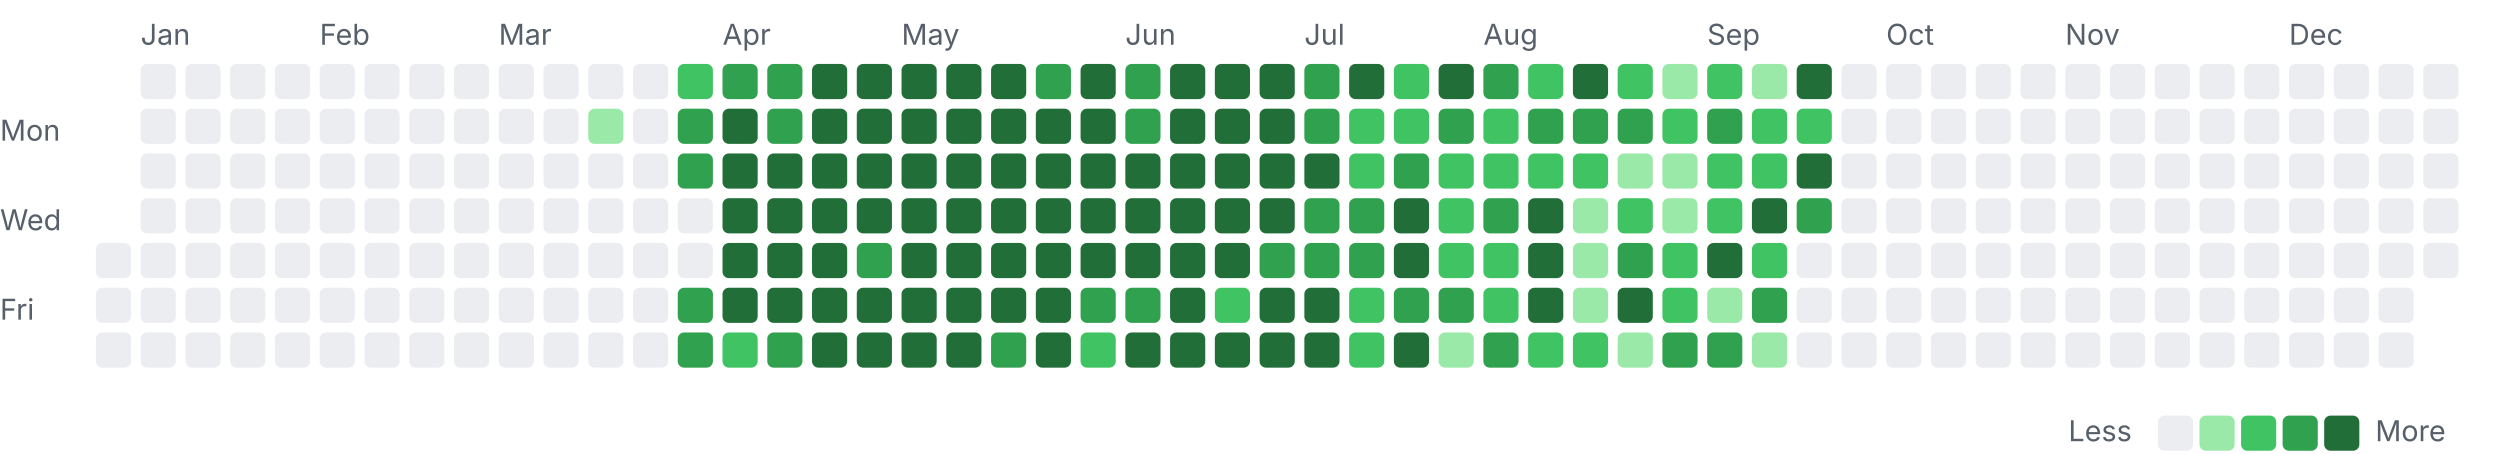
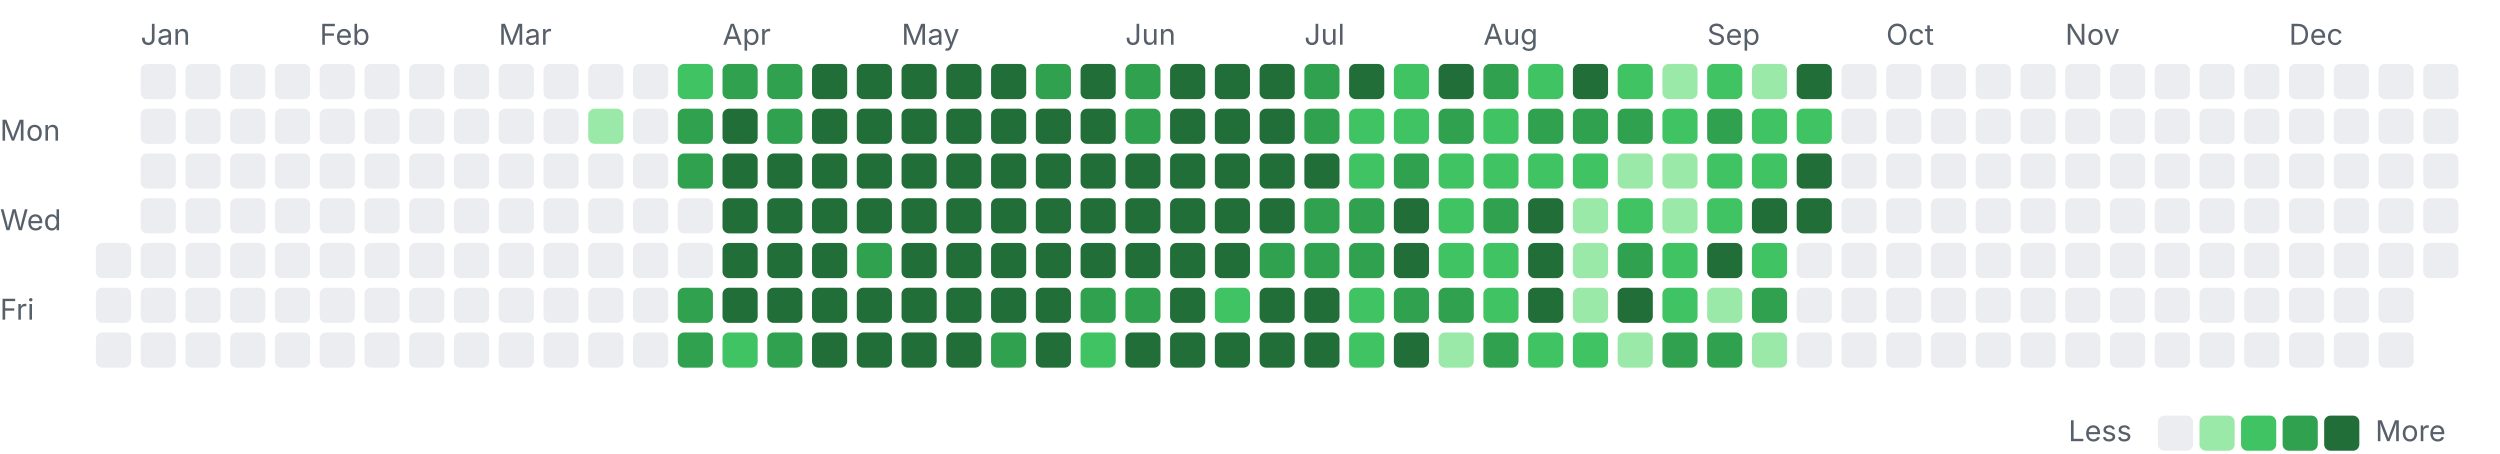
<svg xmlns="http://www.w3.org/2000/svg" width="782" height="142" viewBox="0 0 782 142">
  <style>.l0{fill:#ebedf0}.l1{fill:#9be9a8}.l2{fill:#40c463}.l3{fill:#30a14e}.l4{fill:#216e39} .lbl{fill:#57606a;font:9px -apple-system,Segoe UI,sans-serif}@media(prefers-color-scheme:dark){.l0{fill:#161b22}.l1{fill:#0e4429}.l2{fill:#006d32}.l3{fill:#26a641}.l4{fill:#39d353} .lbl{fill:#8b949e}}</style>
  <text class="lbl" x="44" y="14">Jan</text>
  <text class="lbl" x="100" y="14">Feb</text>
  <text class="lbl" x="156" y="14">Mar</text>
  <text class="lbl" x="226" y="14">Apr</text>
  <text class="lbl" x="282" y="14">May</text>
  <text class="lbl" x="352" y="14">Jun</text>
  <text class="lbl" x="408" y="14">Jul</text>
  <text class="lbl" x="464" y="14">Aug</text>
  <text class="lbl" x="534" y="14">Sep</text>
  <text class="lbl" x="590" y="14">Oct</text>
  <text class="lbl" x="646" y="14">Nov</text>
  <text class="lbl" x="716" y="14">Dec</text>
  <text class="lbl" x="0" y="44">Mon</text>
  <text class="lbl" x="0" y="72">Wed</text>
  <text class="lbl" x="0" y="100">Fri</text>
  <rect class="l0" x="30" y="76" width="11" height="11" rx="2" />
  <rect class="l0" x="30" y="90" width="11" height="11" rx="2" />
  <rect class="l0" x="30" y="104" width="11" height="11" rx="2" />
  <rect class="l0" x="44" y="20" width="11" height="11" rx="2" />
  <rect class="l0" x="44" y="34" width="11" height="11" rx="2" />
  <rect class="l0" x="44" y="48" width="11" height="11" rx="2" />
  <rect class="l0" x="44" y="62" width="11" height="11" rx="2" />
  <rect class="l0" x="44" y="76" width="11" height="11" rx="2" />
  <rect class="l0" x="44" y="90" width="11" height="11" rx="2" />
  <rect class="l0" x="44" y="104" width="11" height="11" rx="2" />
  <rect class="l0" x="58" y="20" width="11" height="11" rx="2" />
  <rect class="l0" x="58" y="34" width="11" height="11" rx="2" />
  <rect class="l0" x="58" y="48" width="11" height="11" rx="2" />
  <rect class="l0" x="58" y="62" width="11" height="11" rx="2" />
  <rect class="l0" x="58" y="76" width="11" height="11" rx="2" />
  <rect class="l0" x="58" y="90" width="11" height="11" rx="2" />
  <rect class="l0" x="58" y="104" width="11" height="11" rx="2" />
  <rect class="l0" x="72" y="20" width="11" height="11" rx="2" />
  <rect class="l0" x="72" y="34" width="11" height="11" rx="2" />
  <rect class="l0" x="72" y="48" width="11" height="11" rx="2" />
  <rect class="l0" x="72" y="62" width="11" height="11" rx="2" />
  <rect class="l0" x="72" y="76" width="11" height="11" rx="2" />
  <rect class="l0" x="72" y="90" width="11" height="11" rx="2" />
  <rect class="l0" x="72" y="104" width="11" height="11" rx="2" />
  <rect class="l0" x="86" y="20" width="11" height="11" rx="2" />
  <rect class="l0" x="86" y="34" width="11" height="11" rx="2" />
  <rect class="l0" x="86" y="48" width="11" height="11" rx="2" />
  <rect class="l0" x="86" y="62" width="11" height="11" rx="2" />
  <rect class="l0" x="86" y="76" width="11" height="11" rx="2" />
  <rect class="l0" x="86" y="90" width="11" height="11" rx="2" />
  <rect class="l0" x="86" y="104" width="11" height="11" rx="2" />
  <rect class="l0" x="100" y="20" width="11" height="11" rx="2" />
  <rect class="l0" x="100" y="34" width="11" height="11" rx="2" />
  <rect class="l0" x="100" y="48" width="11" height="11" rx="2" />
  <rect class="l0" x="100" y="62" width="11" height="11" rx="2" />
  <rect class="l0" x="100" y="76" width="11" height="11" rx="2" />
  <rect class="l0" x="100" y="90" width="11" height="11" rx="2" />
  <rect class="l0" x="100" y="104" width="11" height="11" rx="2" />
  <rect class="l0" x="114" y="20" width="11" height="11" rx="2" />
  <rect class="l0" x="114" y="34" width="11" height="11" rx="2" />
  <rect class="l0" x="114" y="48" width="11" height="11" rx="2" />
  <rect class="l0" x="114" y="62" width="11" height="11" rx="2" />
  <rect class="l0" x="114" y="76" width="11" height="11" rx="2" />
  <rect class="l0" x="114" y="90" width="11" height="11" rx="2" />
  <rect class="l0" x="114" y="104" width="11" height="11" rx="2" />
  <rect class="l0" x="128" y="20" width="11" height="11" rx="2" />
  <rect class="l0" x="128" y="34" width="11" height="11" rx="2" />
  <rect class="l0" x="128" y="48" width="11" height="11" rx="2" />
  <rect class="l0" x="128" y="62" width="11" height="11" rx="2" />
  <rect class="l0" x="128" y="76" width="11" height="11" rx="2" />
  <rect class="l0" x="128" y="90" width="11" height="11" rx="2" />
  <rect class="l0" x="128" y="104" width="11" height="11" rx="2" />
  <rect class="l0" x="142" y="20" width="11" height="11" rx="2" />
  <rect class="l0" x="142" y="34" width="11" height="11" rx="2" />
  <rect class="l0" x="142" y="48" width="11" height="11" rx="2" />
  <rect class="l0" x="142" y="62" width="11" height="11" rx="2" />
  <rect class="l0" x="142" y="76" width="11" height="11" rx="2" />
  <rect class="l0" x="142" y="90" width="11" height="11" rx="2" />
  <rect class="l0" x="142" y="104" width="11" height="11" rx="2" />
  <rect class="l0" x="156" y="20" width="11" height="11" rx="2" />
  <rect class="l0" x="156" y="34" width="11" height="11" rx="2" />
  <rect class="l0" x="156" y="48" width="11" height="11" rx="2" />
  <rect class="l0" x="156" y="62" width="11" height="11" rx="2" />
  <rect class="l0" x="156" y="76" width="11" height="11" rx="2" />
  <rect class="l0" x="156" y="90" width="11" height="11" rx="2" />
  <rect class="l0" x="156" y="104" width="11" height="11" rx="2" />
  <rect class="l0" x="170" y="20" width="11" height="11" rx="2" />
  <rect class="l0" x="170" y="34" width="11" height="11" rx="2" />
  <rect class="l0" x="170" y="48" width="11" height="11" rx="2" />
  <rect class="l0" x="170" y="62" width="11" height="11" rx="2" />
  <rect class="l0" x="170" y="76" width="11" height="11" rx="2" />
  <rect class="l0" x="170" y="90" width="11" height="11" rx="2" />
  <rect class="l0" x="170" y="104" width="11" height="11" rx="2" />
  <rect class="l0" x="184" y="20" width="11" height="11" rx="2" />
  <rect class="l1" x="184" y="34" width="11" height="11" rx="2" />
  <rect class="l0" x="184" y="48" width="11" height="11" rx="2" />
  <rect class="l0" x="184" y="62" width="11" height="11" rx="2" />
  <rect class="l0" x="184" y="76" width="11" height="11" rx="2" />
  <rect class="l0" x="184" y="90" width="11" height="11" rx="2" />
  <rect class="l0" x="184" y="104" width="11" height="11" rx="2" />
  <rect class="l0" x="198" y="20" width="11" height="11" rx="2" />
  <rect class="l0" x="198" y="34" width="11" height="11" rx="2" />
  <rect class="l0" x="198" y="48" width="11" height="11" rx="2" />
  <rect class="l0" x="198" y="62" width="11" height="11" rx="2" />
  <rect class="l0" x="198" y="76" width="11" height="11" rx="2" />
  <rect class="l0" x="198" y="90" width="11" height="11" rx="2" />
  <rect class="l0" x="198" y="104" width="11" height="11" rx="2" />
  <rect class="l2" x="212" y="20" width="11" height="11" rx="2" />
  <rect class="l3" x="212" y="34" width="11" height="11" rx="2" />
  <rect class="l3" x="212" y="48" width="11" height="11" rx="2" />
  <rect class="l0" x="212" y="62" width="11" height="11" rx="2" />
  <rect class="l0" x="212" y="76" width="11" height="11" rx="2" />
  <rect class="l3" x="212" y="90" width="11" height="11" rx="2" />
  <rect class="l3" x="212" y="104" width="11" height="11" rx="2" />
  <rect class="l3" x="226" y="20" width="11" height="11" rx="2" />
  <rect class="l4" x="226" y="34" width="11" height="11" rx="2" />
  <rect class="l4" x="226" y="48" width="11" height="11" rx="2" />
  <rect class="l4" x="226" y="62" width="11" height="11" rx="2" />
  <rect class="l4" x="226" y="76" width="11" height="11" rx="2" />
  <rect class="l4" x="226" y="90" width="11" height="11" rx="2" />
  <rect class="l2" x="226" y="104" width="11" height="11" rx="2" />
  <rect class="l3" x="240" y="20" width="11" height="11" rx="2" />
  <rect class="l3" x="240" y="34" width="11" height="11" rx="2" />
  <rect class="l4" x="240" y="48" width="11" height="11" rx="2" />
  <rect class="l4" x="240" y="62" width="11" height="11" rx="2" />
  <rect class="l4" x="240" y="76" width="11" height="11" rx="2" />
  <rect class="l4" x="240" y="90" width="11" height="11" rx="2" />
  <rect class="l3" x="240" y="104" width="11" height="11" rx="2" />
  <rect class="l4" x="254" y="20" width="11" height="11" rx="2" />
  <rect class="l4" x="254" y="34" width="11" height="11" rx="2" />
  <rect class="l4" x="254" y="48" width="11" height="11" rx="2" />
  <rect class="l4" x="254" y="62" width="11" height="11" rx="2" />
  <rect class="l4" x="254" y="76" width="11" height="11" rx="2" />
  <rect class="l4" x="254" y="90" width="11" height="11" rx="2" />
  <rect class="l4" x="254" y="104" width="11" height="11" rx="2" />
  <rect class="l4" x="268" y="20" width="11" height="11" rx="2" />
  <rect class="l4" x="268" y="34" width="11" height="11" rx="2" />
  <rect class="l4" x="268" y="48" width="11" height="11" rx="2" />
  <rect class="l4" x="268" y="62" width="11" height="11" rx="2" />
  <rect class="l3" x="268" y="76" width="11" height="11" rx="2" />
  <rect class="l4" x="268" y="90" width="11" height="11" rx="2" />
  <rect class="l4" x="268" y="104" width="11" height="11" rx="2" />
  <rect class="l4" x="282" y="20" width="11" height="11" rx="2" />
  <rect class="l4" x="282" y="34" width="11" height="11" rx="2" />
  <rect class="l4" x="282" y="48" width="11" height="11" rx="2" />
  <rect class="l4" x="282" y="62" width="11" height="11" rx="2" />
  <rect class="l4" x="282" y="76" width="11" height="11" rx="2" />
  <rect class="l4" x="282" y="90" width="11" height="11" rx="2" />
  <rect class="l4" x="282" y="104" width="11" height="11" rx="2" />
  <rect class="l4" x="296" y="20" width="11" height="11" rx="2" />
  <rect class="l4" x="296" y="34" width="11" height="11" rx="2" />
  <rect class="l4" x="296" y="48" width="11" height="11" rx="2" />
  <rect class="l4" x="296" y="62" width="11" height="11" rx="2" />
  <rect class="l4" x="296" y="76" width="11" height="11" rx="2" />
  <rect class="l4" x="296" y="90" width="11" height="11" rx="2" />
  <rect class="l4" x="296" y="104" width="11" height="11" rx="2" />
  <rect class="l4" x="310" y="20" width="11" height="11" rx="2" />
  <rect class="l4" x="310" y="34" width="11" height="11" rx="2" />
  <rect class="l4" x="310" y="48" width="11" height="11" rx="2" />
  <rect class="l4" x="310" y="62" width="11" height="11" rx="2" />
  <rect class="l4" x="310" y="76" width="11" height="11" rx="2" />
  <rect class="l4" x="310" y="90" width="11" height="11" rx="2" />
  <rect class="l3" x="310" y="104" width="11" height="11" rx="2" />
  <rect class="l3" x="324" y="20" width="11" height="11" rx="2" />
  <rect class="l4" x="324" y="34" width="11" height="11" rx="2" />
  <rect class="l4" x="324" y="48" width="11" height="11" rx="2" />
  <rect class="l4" x="324" y="62" width="11" height="11" rx="2" />
  <rect class="l4" x="324" y="76" width="11" height="11" rx="2" />
  <rect class="l4" x="324" y="90" width="11" height="11" rx="2" />
  <rect class="l4" x="324" y="104" width="11" height="11" rx="2" />
  <rect class="l4" x="338" y="20" width="11" height="11" rx="2" />
  <rect class="l4" x="338" y="34" width="11" height="11" rx="2" />
  <rect class="l4" x="338" y="48" width="11" height="11" rx="2" />
  <rect class="l4" x="338" y="62" width="11" height="11" rx="2" />
  <rect class="l4" x="338" y="76" width="11" height="11" rx="2" />
  <rect class="l3" x="338" y="90" width="11" height="11" rx="2" />
  <rect class="l2" x="338" y="104" width="11" height="11" rx="2" />
  <rect class="l3" x="352" y="20" width="11" height="11" rx="2" />
  <rect class="l3" x="352" y="34" width="11" height="11" rx="2" />
  <rect class="l4" x="352" y="48" width="11" height="11" rx="2" />
  <rect class="l4" x="352" y="62" width="11" height="11" rx="2" />
  <rect class="l4" x="352" y="76" width="11" height="11" rx="2" />
  <rect class="l3" x="352" y="90" width="11" height="11" rx="2" />
  <rect class="l4" x="352" y="104" width="11" height="11" rx="2" />
  <rect class="l4" x="366" y="20" width="11" height="11" rx="2" />
  <rect class="l4" x="366" y="34" width="11" height="11" rx="2" />
  <rect class="l4" x="366" y="48" width="11" height="11" rx="2" />
  <rect class="l4" x="366" y="62" width="11" height="11" rx="2" />
  <rect class="l4" x="366" y="76" width="11" height="11" rx="2" />
  <rect class="l4" x="366" y="90" width="11" height="11" rx="2" />
  <rect class="l4" x="366" y="104" width="11" height="11" rx="2" />
  <rect class="l4" x="380" y="20" width="11" height="11" rx="2" />
  <rect class="l4" x="380" y="34" width="11" height="11" rx="2" />
  <rect class="l4" x="380" y="48" width="11" height="11" rx="2" />
  <rect class="l4" x="380" y="62" width="11" height="11" rx="2" />
  <rect class="l4" x="380" y="76" width="11" height="11" rx="2" />
  <rect class="l2" x="380" y="90" width="11" height="11" rx="2" />
  <rect class="l4" x="380" y="104" width="11" height="11" rx="2" />
  <rect class="l4" x="394" y="20" width="11" height="11" rx="2" />
  <rect class="l4" x="394" y="34" width="11" height="11" rx="2" />
  <rect class="l4" x="394" y="48" width="11" height="11" rx="2" />
  <rect class="l4" x="394" y="62" width="11" height="11" rx="2" />
  <rect class="l3" x="394" y="76" width="11" height="11" rx="2" />
  <rect class="l4" x="394" y="90" width="11" height="11" rx="2" />
  <rect class="l4" x="394" y="104" width="11" height="11" rx="2" />
  <rect class="l3" x="408" y="20" width="11" height="11" rx="2" />
  <rect class="l3" x="408" y="34" width="11" height="11" rx="2" />
  <rect class="l4" x="408" y="48" width="11" height="11" rx="2" />
  <rect class="l3" x="408" y="62" width="11" height="11" rx="2" />
  <rect class="l3" x="408" y="76" width="11" height="11" rx="2" />
  <rect class="l4" x="408" y="90" width="11" height="11" rx="2" />
  <rect class="l4" x="408" y="104" width="11" height="11" rx="2" />
  <rect class="l4" x="422" y="20" width="11" height="11" rx="2" />
  <rect class="l2" x="422" y="34" width="11" height="11" rx="2" />
  <rect class="l2" x="422" y="48" width="11" height="11" rx="2" />
  <rect class="l3" x="422" y="62" width="11" height="11" rx="2" />
  <rect class="l3" x="422" y="76" width="11" height="11" rx="2" />
  <rect class="l2" x="422" y="90" width="11" height="11" rx="2" />
  <rect class="l2" x="422" y="104" width="11" height="11" rx="2" />
  <rect class="l2" x="436" y="20" width="11" height="11" rx="2" />
  <rect class="l2" x="436" y="34" width="11" height="11" rx="2" />
  <rect class="l3" x="436" y="48" width="11" height="11" rx="2" />
  <rect class="l4" x="436" y="62" width="11" height="11" rx="2" />
  <rect class="l4" x="436" y="76" width="11" height="11" rx="2" />
  <rect class="l3" x="436" y="90" width="11" height="11" rx="2" />
  <rect class="l4" x="436" y="104" width="11" height="11" rx="2" />
  <rect class="l4" x="450" y="20" width="11" height="11" rx="2" />
  <rect class="l3" x="450" y="34" width="11" height="11" rx="2" />
  <rect class="l2" x="450" y="48" width="11" height="11" rx="2" />
  <rect class="l2" x="450" y="62" width="11" height="11" rx="2" />
  <rect class="l2" x="450" y="76" width="11" height="11" rx="2" />
  <rect class="l3" x="450" y="90" width="11" height="11" rx="2" />
  <rect class="l1" x="450" y="104" width="11" height="11" rx="2" />
  <rect class="l3" x="464" y="20" width="11" height="11" rx="2" />
  <rect class="l2" x="464" y="34" width="11" height="11" rx="2" />
  <rect class="l2" x="464" y="48" width="11" height="11" rx="2" />
  <rect class="l3" x="464" y="62" width="11" height="11" rx="2" />
  <rect class="l2" x="464" y="76" width="11" height="11" rx="2" />
  <rect class="l2" x="464" y="90" width="11" height="11" rx="2" />
  <rect class="l3" x="464" y="104" width="11" height="11" rx="2" />
  <rect class="l2" x="478" y="20" width="11" height="11" rx="2" />
  <rect class="l3" x="478" y="34" width="11" height="11" rx="2" />
  <rect class="l2" x="478" y="48" width="11" height="11" rx="2" />
  <rect class="l4" x="478" y="62" width="11" height="11" rx="2" />
  <rect class="l4" x="478" y="76" width="11" height="11" rx="2" />
  <rect class="l4" x="478" y="90" width="11" height="11" rx="2" />
  <rect class="l2" x="478" y="104" width="11" height="11" rx="2" />
  <rect class="l4" x="492" y="20" width="11" height="11" rx="2" />
  <rect class="l3" x="492" y="34" width="11" height="11" rx="2" />
  <rect class="l2" x="492" y="48" width="11" height="11" rx="2" />
  <rect class="l1" x="492" y="62" width="11" height="11" rx="2" />
  <rect class="l1" x="492" y="76" width="11" height="11" rx="2" />
  <rect class="l1" x="492" y="90" width="11" height="11" rx="2" />
  <rect class="l2" x="492" y="104" width="11" height="11" rx="2" />
  <rect class="l2" x="506" y="20" width="11" height="11" rx="2" />
  <rect class="l3" x="506" y="34" width="11" height="11" rx="2" />
  <rect class="l1" x="506" y="48" width="11" height="11" rx="2" />
  <rect class="l2" x="506" y="62" width="11" height="11" rx="2" />
  <rect class="l3" x="506" y="76" width="11" height="11" rx="2" />
  <rect class="l4" x="506" y="90" width="11" height="11" rx="2" />
  <rect class="l1" x="506" y="104" width="11" height="11" rx="2" />
  <rect class="l1" x="520" y="20" width="11" height="11" rx="2" />
  <rect class="l2" x="520" y="34" width="11" height="11" rx="2" />
  <rect class="l1" x="520" y="48" width="11" height="11" rx="2" />
  <rect class="l1" x="520" y="62" width="11" height="11" rx="2" />
  <rect class="l2" x="520" y="76" width="11" height="11" rx="2" />
  <rect class="l2" x="520" y="90" width="11" height="11" rx="2" />
  <rect class="l3" x="520" y="104" width="11" height="11" rx="2" />
  <rect class="l2" x="534" y="20" width="11" height="11" rx="2" />
  <rect class="l3" x="534" y="34" width="11" height="11" rx="2" />
  <rect class="l2" x="534" y="48" width="11" height="11" rx="2" />
  <rect class="l2" x="534" y="62" width="11" height="11" rx="2" />
  <rect class="l4" x="534" y="76" width="11" height="11" rx="2" />
  <rect class="l1" x="534" y="90" width="11" height="11" rx="2" />
  <rect class="l3" x="534" y="104" width="11" height="11" rx="2" />
  <rect class="l1" x="548" y="20" width="11" height="11" rx="2" />
  <rect class="l2" x="548" y="34" width="11" height="11" rx="2" />
  <rect class="l2" x="548" y="48" width="11" height="11" rx="2" />
  <rect class="l4" x="548" y="62" width="11" height="11" rx="2" />
  <rect class="l2" x="548" y="76" width="11" height="11" rx="2" />
  <rect class="l3" x="548" y="90" width="11" height="11" rx="2" />
  <rect class="l1" x="548" y="104" width="11" height="11" rx="2" />
  <rect class="l4" x="562" y="20" width="11" height="11" rx="2" />
  <rect class="l2" x="562" y="34" width="11" height="11" rx="2" />
  <rect class="l4" x="562" y="48" width="11" height="11" rx="2" />
-   <rect class="l3" x="562" y="62" width="11" height="11" rx="2" />
+   <rect class="l4" x="562" y="62" width="11" height="11" rx="2" />
  <rect class="l0" x="562" y="76" width="11" height="11" rx="2" />
  <rect class="l0" x="562" y="90" width="11" height="11" rx="2" />
  <rect class="l0" x="562" y="104" width="11" height="11" rx="2" />
  <rect class="l0" x="576" y="20" width="11" height="11" rx="2" />
  <rect class="l0" x="576" y="34" width="11" height="11" rx="2" />
  <rect class="l0" x="576" y="48" width="11" height="11" rx="2" />
  <rect class="l0" x="576" y="62" width="11" height="11" rx="2" />
  <rect class="l0" x="576" y="76" width="11" height="11" rx="2" />
  <rect class="l0" x="576" y="90" width="11" height="11" rx="2" />
  <rect class="l0" x="576" y="104" width="11" height="11" rx="2" />
  <rect class="l0" x="590" y="20" width="11" height="11" rx="2" />
  <rect class="l0" x="590" y="34" width="11" height="11" rx="2" />
  <rect class="l0" x="590" y="48" width="11" height="11" rx="2" />
  <rect class="l0" x="590" y="62" width="11" height="11" rx="2" />
  <rect class="l0" x="590" y="76" width="11" height="11" rx="2" />
  <rect class="l0" x="590" y="90" width="11" height="11" rx="2" />
  <rect class="l0" x="590" y="104" width="11" height="11" rx="2" />
  <rect class="l0" x="604" y="20" width="11" height="11" rx="2" />
  <rect class="l0" x="604" y="34" width="11" height="11" rx="2" />
  <rect class="l0" x="604" y="48" width="11" height="11" rx="2" />
  <rect class="l0" x="604" y="62" width="11" height="11" rx="2" />
  <rect class="l0" x="604" y="76" width="11" height="11" rx="2" />
  <rect class="l0" x="604" y="90" width="11" height="11" rx="2" />
  <rect class="l0" x="604" y="104" width="11" height="11" rx="2" />
  <rect class="l0" x="618" y="20" width="11" height="11" rx="2" />
  <rect class="l0" x="618" y="34" width="11" height="11" rx="2" />
  <rect class="l0" x="618" y="48" width="11" height="11" rx="2" />
  <rect class="l0" x="618" y="62" width="11" height="11" rx="2" />
  <rect class="l0" x="618" y="76" width="11" height="11" rx="2" />
  <rect class="l0" x="618" y="90" width="11" height="11" rx="2" />
  <rect class="l0" x="618" y="104" width="11" height="11" rx="2" />
  <rect class="l0" x="632" y="20" width="11" height="11" rx="2" />
  <rect class="l0" x="632" y="34" width="11" height="11" rx="2" />
  <rect class="l0" x="632" y="48" width="11" height="11" rx="2" />
  <rect class="l0" x="632" y="62" width="11" height="11" rx="2" />
  <rect class="l0" x="632" y="76" width="11" height="11" rx="2" />
  <rect class="l0" x="632" y="90" width="11" height="11" rx="2" />
  <rect class="l0" x="632" y="104" width="11" height="11" rx="2" />
  <rect class="l0" x="646" y="20" width="11" height="11" rx="2" />
  <rect class="l0" x="646" y="34" width="11" height="11" rx="2" />
  <rect class="l0" x="646" y="48" width="11" height="11" rx="2" />
  <rect class="l0" x="646" y="62" width="11" height="11" rx="2" />
  <rect class="l0" x="646" y="76" width="11" height="11" rx="2" />
  <rect class="l0" x="646" y="90" width="11" height="11" rx="2" />
  <rect class="l0" x="646" y="104" width="11" height="11" rx="2" />
  <rect class="l0" x="660" y="20" width="11" height="11" rx="2" />
  <rect class="l0" x="660" y="34" width="11" height="11" rx="2" />
  <rect class="l0" x="660" y="48" width="11" height="11" rx="2" />
  <rect class="l0" x="660" y="62" width="11" height="11" rx="2" />
  <rect class="l0" x="660" y="76" width="11" height="11" rx="2" />
  <rect class="l0" x="660" y="90" width="11" height="11" rx="2" />
  <rect class="l0" x="660" y="104" width="11" height="11" rx="2" />
  <rect class="l0" x="674" y="20" width="11" height="11" rx="2" />
  <rect class="l0" x="674" y="34" width="11" height="11" rx="2" />
  <rect class="l0" x="674" y="48" width="11" height="11" rx="2" />
  <rect class="l0" x="674" y="62" width="11" height="11" rx="2" />
  <rect class="l0" x="674" y="76" width="11" height="11" rx="2" />
  <rect class="l0" x="674" y="90" width="11" height="11" rx="2" />
  <rect class="l0" x="674" y="104" width="11" height="11" rx="2" />
  <rect class="l0" x="688" y="20" width="11" height="11" rx="2" />
  <rect class="l0" x="688" y="34" width="11" height="11" rx="2" />
  <rect class="l0" x="688" y="48" width="11" height="11" rx="2" />
  <rect class="l0" x="688" y="62" width="11" height="11" rx="2" />
  <rect class="l0" x="688" y="76" width="11" height="11" rx="2" />
  <rect class="l0" x="688" y="90" width="11" height="11" rx="2" />
  <rect class="l0" x="688" y="104" width="11" height="11" rx="2" />
  <rect class="l0" x="702" y="20" width="11" height="11" rx="2" />
  <rect class="l0" x="702" y="34" width="11" height="11" rx="2" />
  <rect class="l0" x="702" y="48" width="11" height="11" rx="2" />
  <rect class="l0" x="702" y="62" width="11" height="11" rx="2" />
  <rect class="l0" x="702" y="76" width="11" height="11" rx="2" />
  <rect class="l0" x="702" y="90" width="11" height="11" rx="2" />
  <rect class="l0" x="702" y="104" width="11" height="11" rx="2" />
  <rect class="l0" x="716" y="20" width="11" height="11" rx="2" />
  <rect class="l0" x="716" y="34" width="11" height="11" rx="2" />
  <rect class="l0" x="716" y="48" width="11" height="11" rx="2" />
  <rect class="l0" x="716" y="62" width="11" height="11" rx="2" />
  <rect class="l0" x="716" y="76" width="11" height="11" rx="2" />
  <rect class="l0" x="716" y="90" width="11" height="11" rx="2" />
  <rect class="l0" x="716" y="104" width="11" height="11" rx="2" />
  <rect class="l0" x="730" y="20" width="11" height="11" rx="2" />
  <rect class="l0" x="730" y="34" width="11" height="11" rx="2" />
  <rect class="l0" x="730" y="48" width="11" height="11" rx="2" />
  <rect class="l0" x="730" y="62" width="11" height="11" rx="2" />
  <rect class="l0" x="730" y="76" width="11" height="11" rx="2" />
  <rect class="l0" x="730" y="90" width="11" height="11" rx="2" />
  <rect class="l0" x="730" y="104" width="11" height="11" rx="2" />
  <rect class="l0" x="744" y="20" width="11" height="11" rx="2" />
  <rect class="l0" x="744" y="34" width="11" height="11" rx="2" />
  <rect class="l0" x="744" y="48" width="11" height="11" rx="2" />
  <rect class="l0" x="744" y="62" width="11" height="11" rx="2" />
  <rect class="l0" x="744" y="76" width="11" height="11" rx="2" />
  <rect class="l0" x="744" y="90" width="11" height="11" rx="2" />
  <rect class="l0" x="744" y="104" width="11" height="11" rx="2" />
  <rect class="l0" x="758" y="20" width="11" height="11" rx="2" />
  <rect class="l0" x="758" y="34" width="11" height="11" rx="2" />
  <rect class="l0" x="758" y="48" width="11" height="11" rx="2" />
  <rect class="l0" x="758" y="62" width="11" height="11" rx="2" />
  <rect class="l0" x="758" y="76" width="11" height="11" rx="2" />
  <text class="lbl" x="647" y="138">Less</text>
  <rect class="l0" x="675" y="130" width="11" height="11" rx="2" />
  <rect class="l1" x="688" y="130" width="11" height="11" rx="2" />
  <rect class="l2" x="701" y="130" width="11" height="11" rx="2" />
  <rect class="l3" x="714" y="130" width="11" height="11" rx="2" />
  <rect class="l4" x="727" y="130" width="11" height="11" rx="2" />
  <text class="lbl" x="743" y="138">More</text>
</svg>
